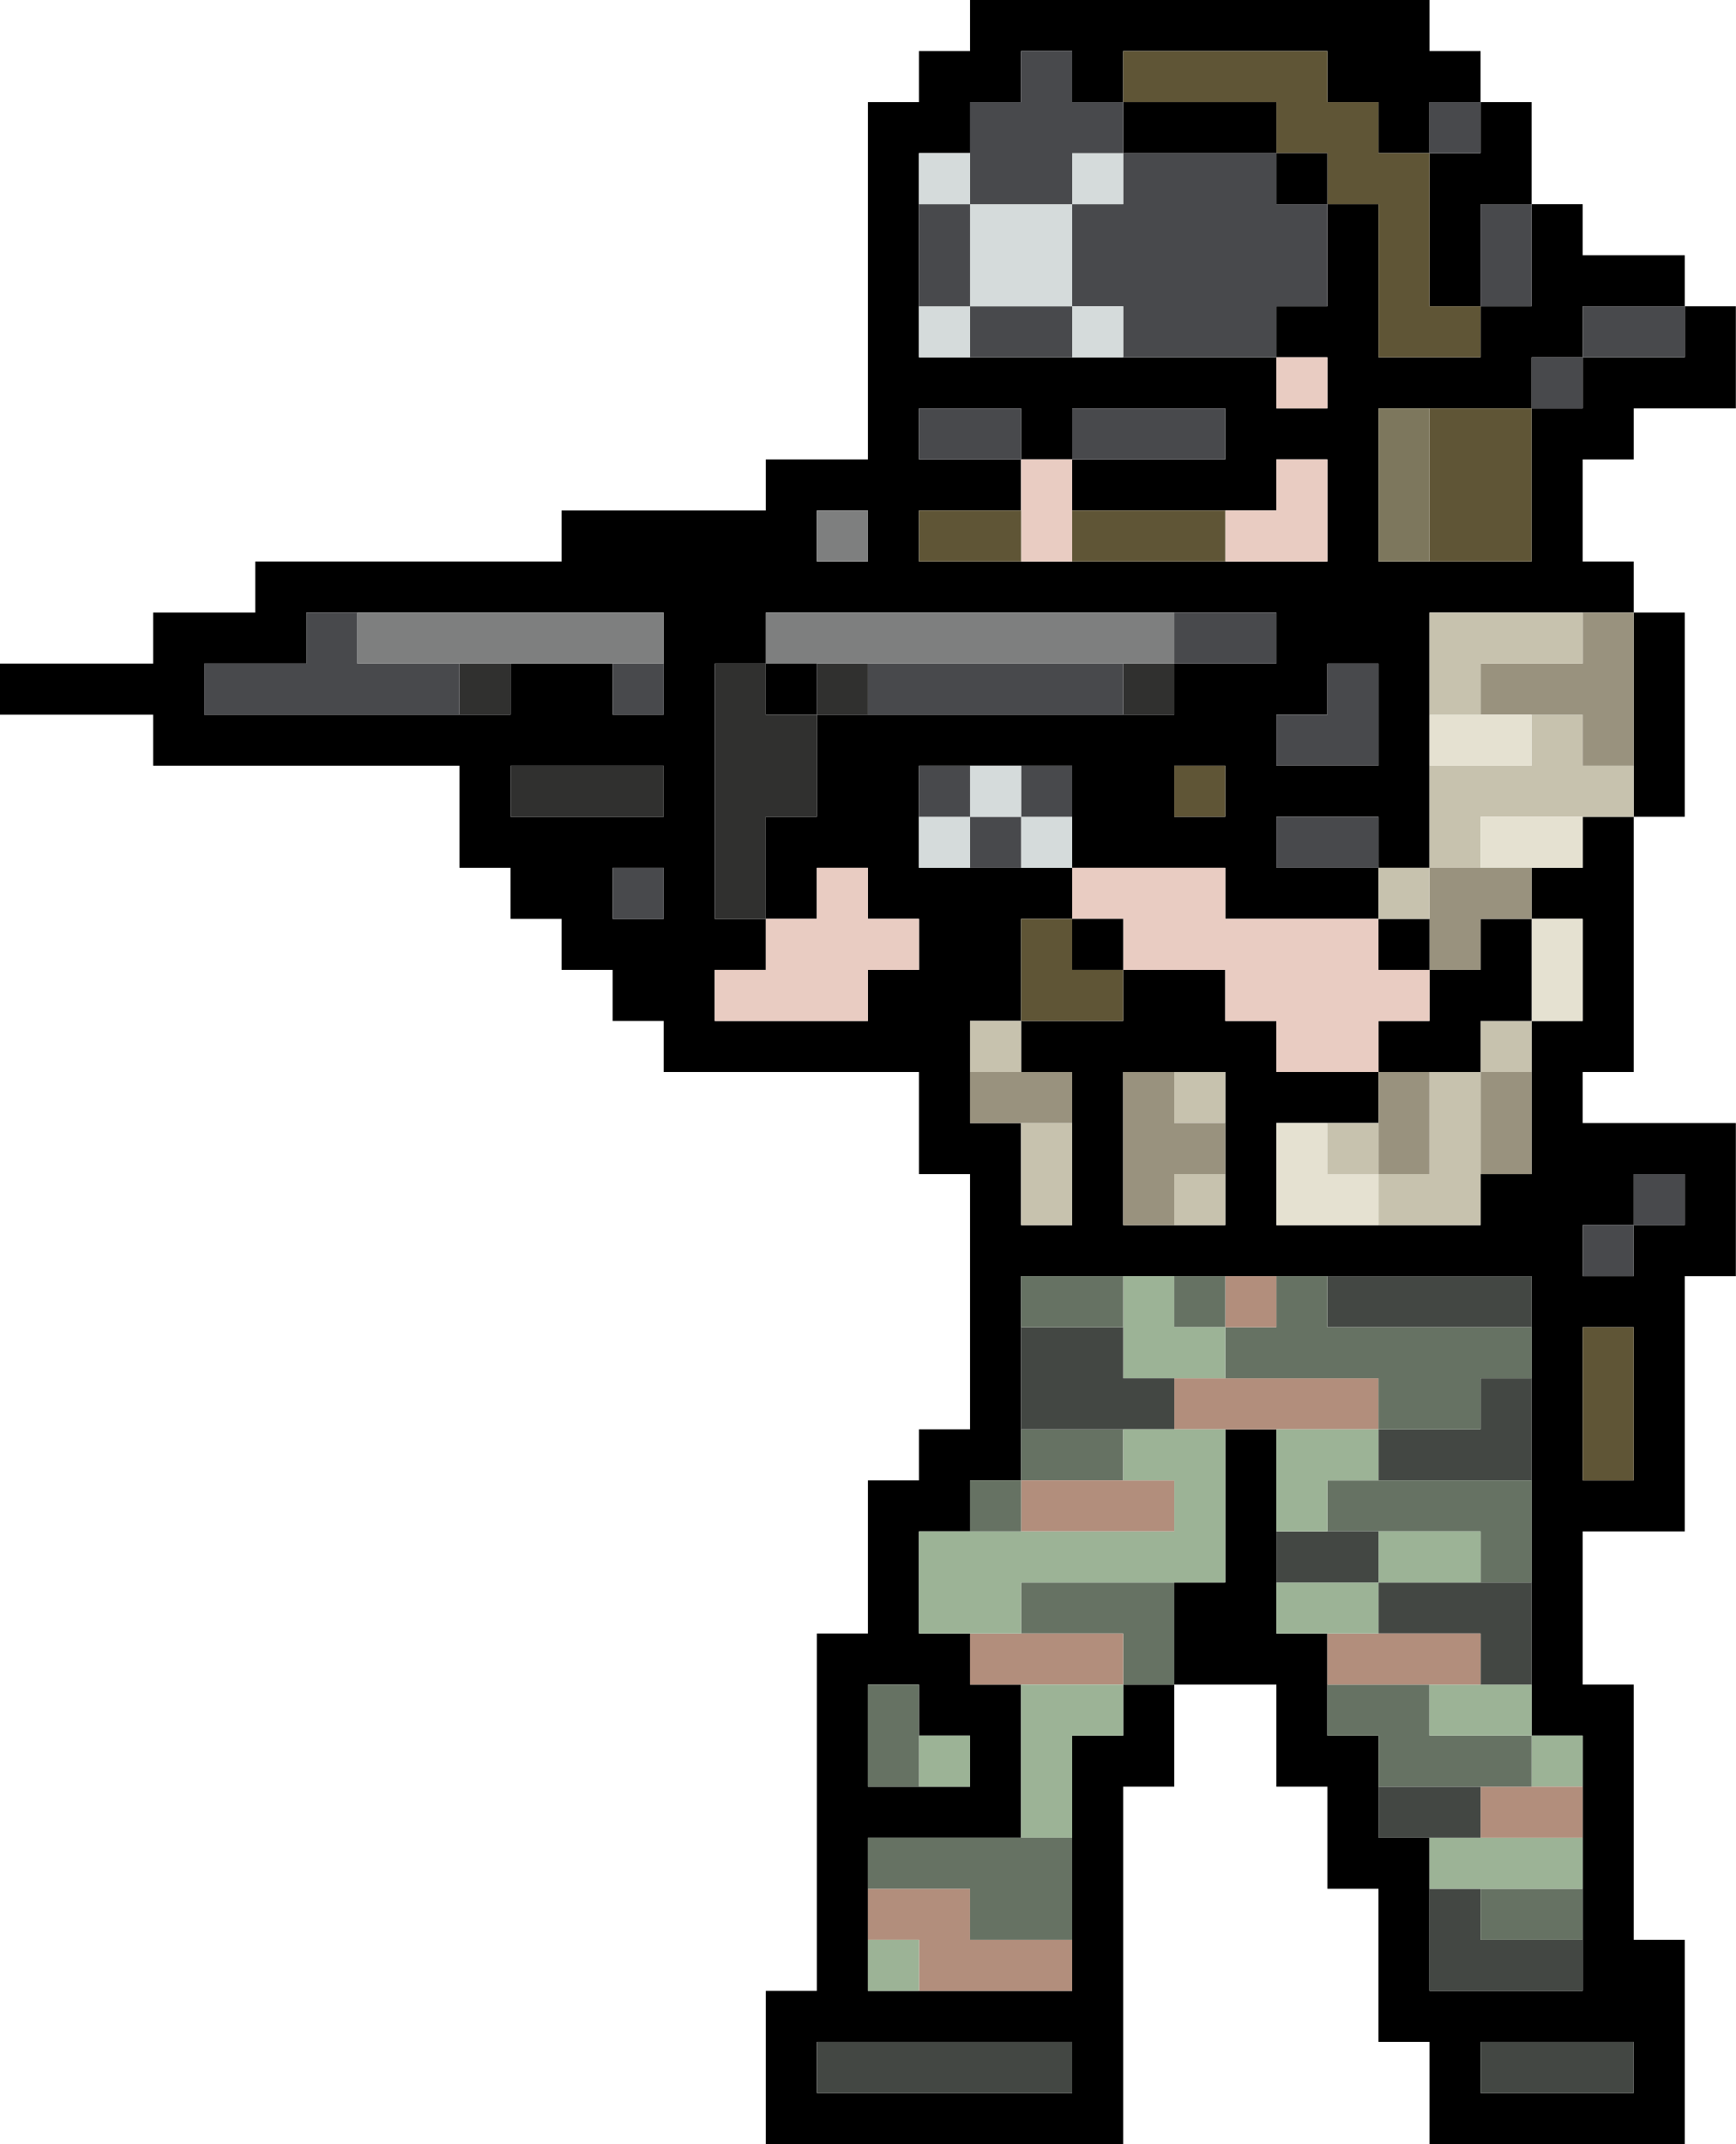
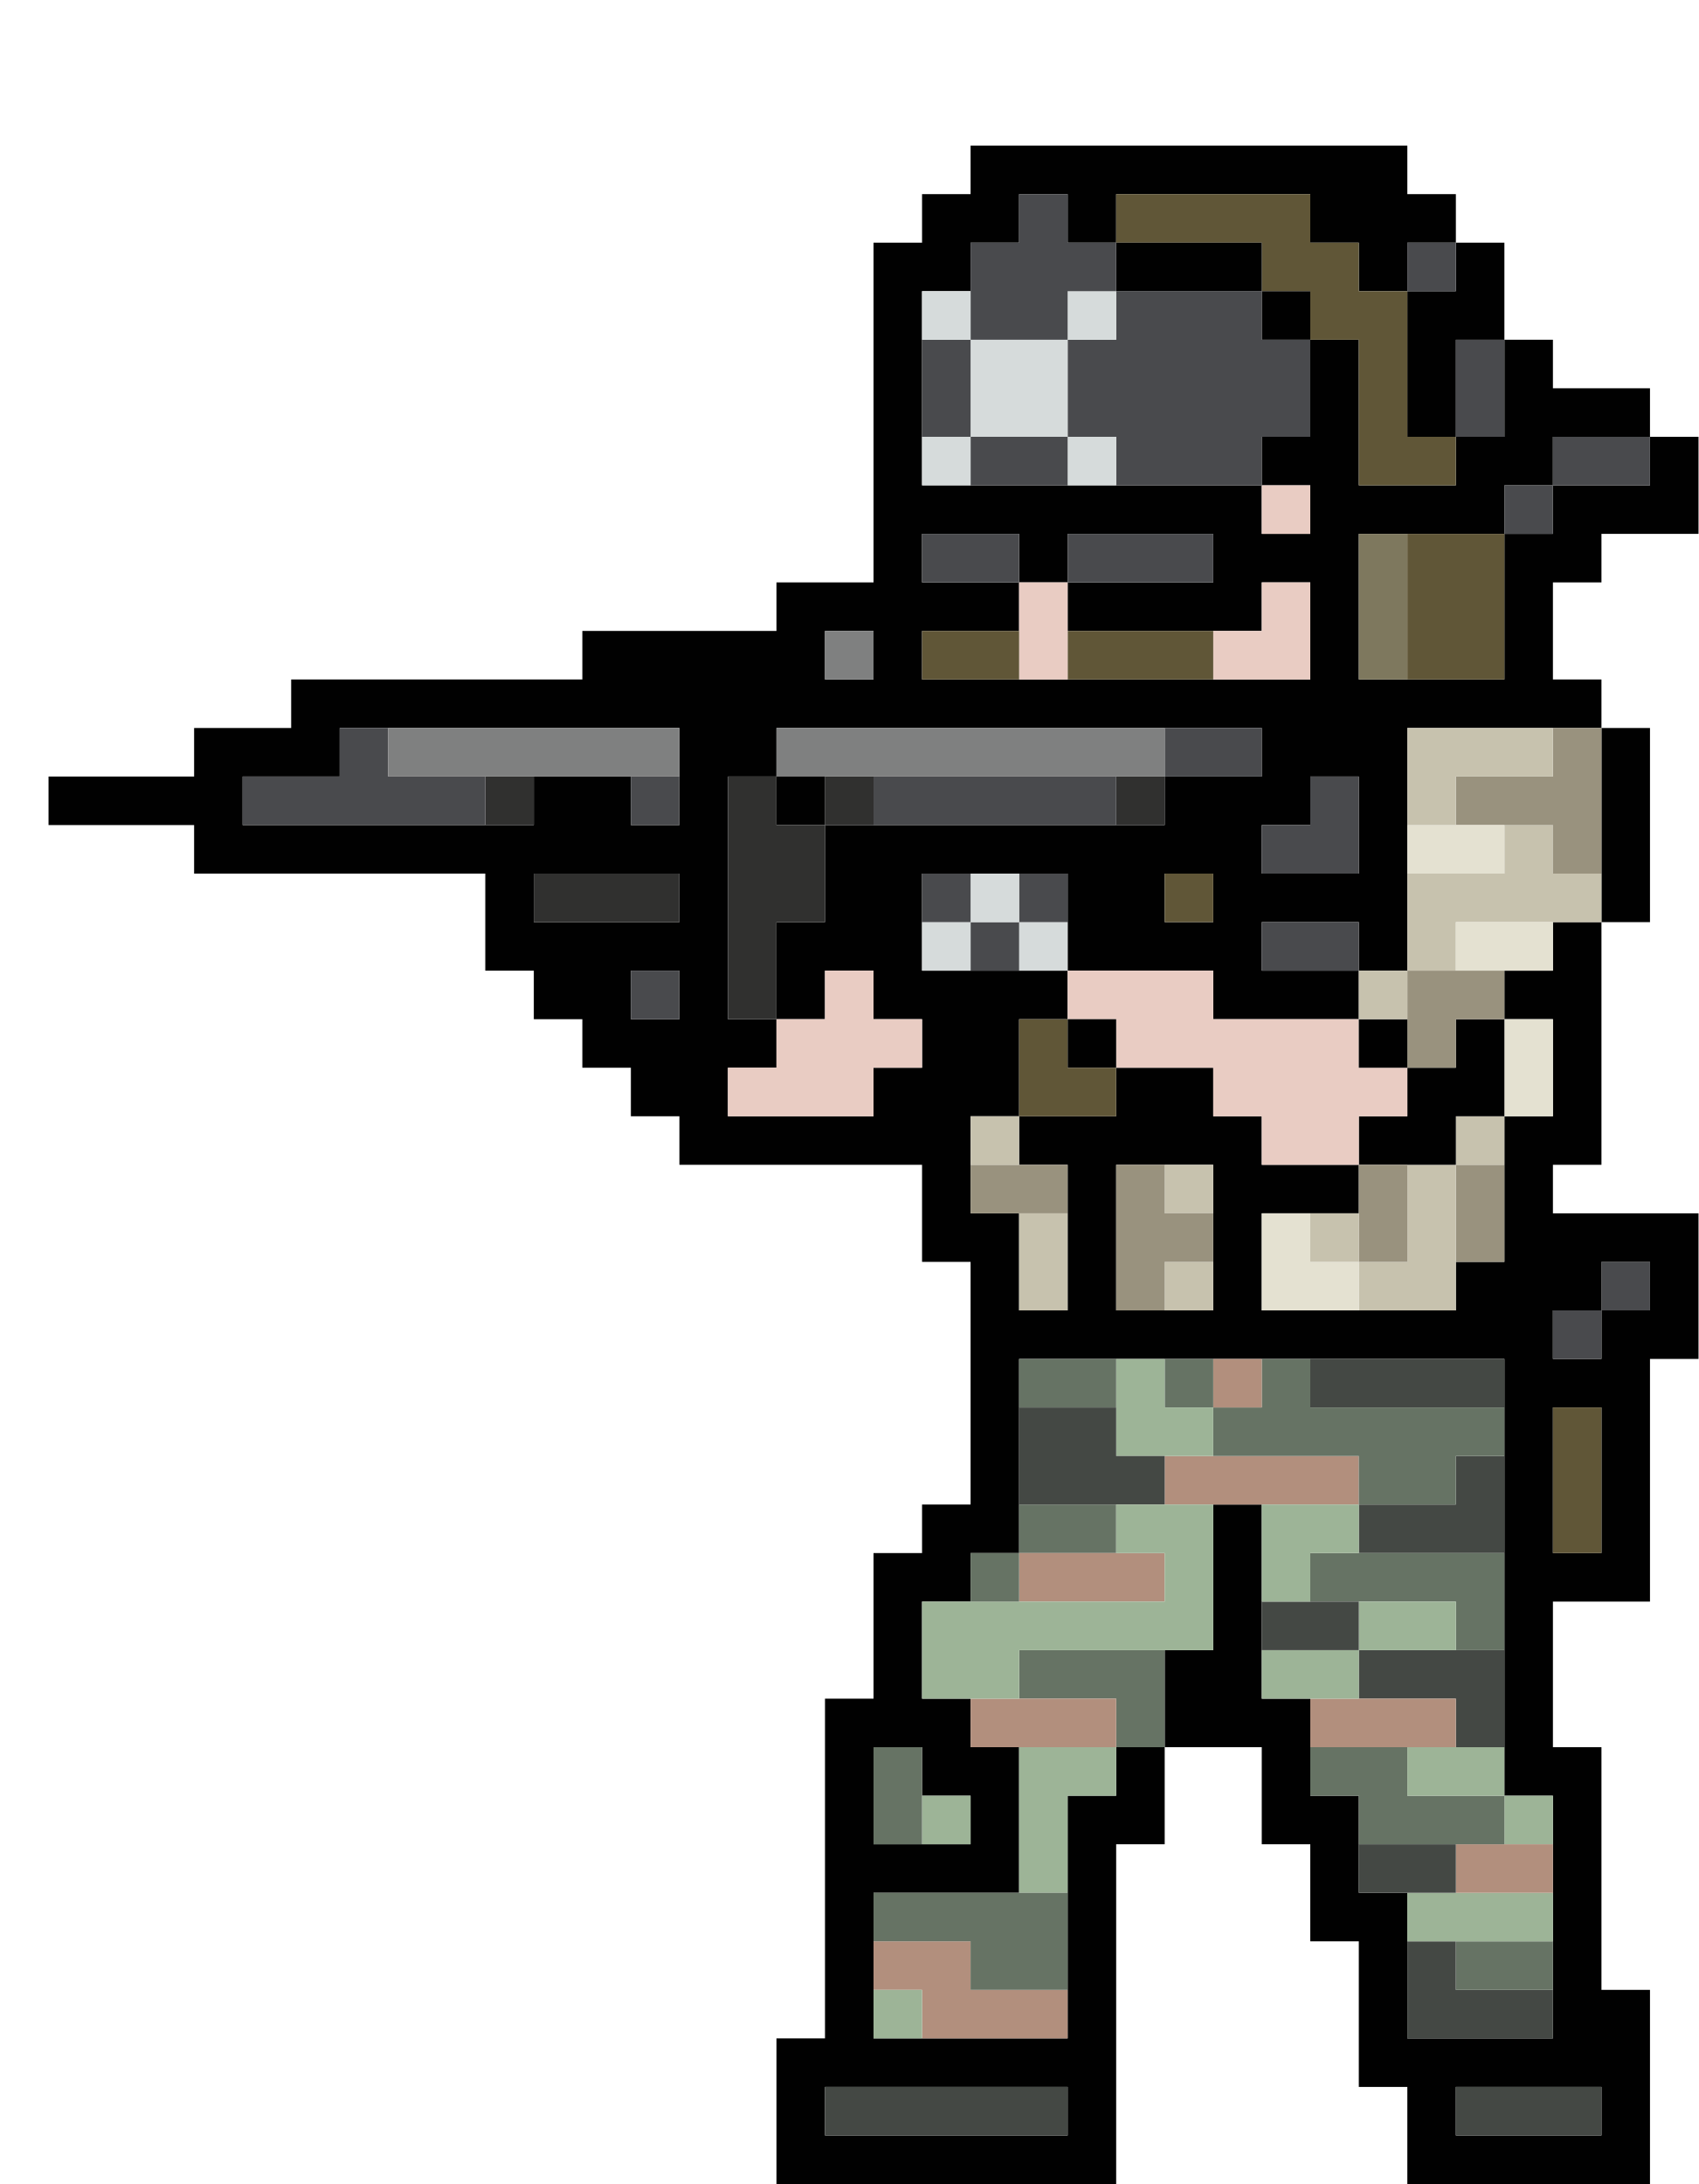
- <svg xmlns="http://www.w3.org/2000/svg" id="Layer_1" data-name="Layer 1" viewBox="0 0 68 84">
+ <svg xmlns="http://www.w3.org/2000/svg" id="Layer_1" data-name="Layer 1" viewBox="0 0 70 90">
  <defs>
    <style>
      .cls-1 {
-         fill: #9cb396;
+         fill: #9db497;
      }

      .cls-2 {
-         fill: #5f5536;
+         fill: #e9ccc3;
      }

      .cls-3 {
        fill: #30302f;
      }

      .cls-4 {
-         fill: #7d775d;
+         fill: #7f8080;
      }

      .cls-5 {
-         fill: #7e7f7f;
+         fill: #e4e1d1;
      }

      .cls-6 {
-         fill: #434743;
+         fill: #b28f7d;
      }

      .cls-7 {
-         fill: #e9ccc2;
+         fill: #d6dbdb;
      }

      .cls-8 {
        fill: #99927e;
      }

      .cls-9 {
-         fill: #d5dbdb;
+         fill: #605637;
      }

      .cls-10 {
-         fill: #667263;
+         fill: #c7c2ae;
      }

      .cls-11 {
-         fill: #e5e1d1;
+         fill: #494a4d;
      }

      .cls-12 {
-         fill: #c7c2ae;
+         fill: #010101;
      }

      .cls-13 {
-         fill: #b28e7c;
+         fill: #7e785e;
      }

      .cls-14 {
-         fill: #48494c;
+         fill: #444844;
+       }
+ 
+       .cls-15 {
+         fill: #667364;
      }
    </style>
  </defs>
-   <rect class="cls-14" x="64" y="46" width="2" height="2" />
-   <path d="M66,12v2h-4v2h-2v6h-6v-6h6v-2h2v-2h4v-2h-4v-2h-2v4h-2v2h-4v-6h-2v4h-2v2h2v2h-2v-2h-14V6h2v-2h2v-2h2v2h2v-2h8v2h2v2h2v-2h2v-2h-2V0h-18v2h-2v2h-2v14h-4v2h-8v2h-12v2h-4v2H0v2h6v2h12v4h2v2h2v2h2v2h2v2h10v4h2v10h-2v2h-2v6h-2v14h-2v6h14v-14h2v-4h-2v2h-2v10h-8v-6h6v-6h-2v-2h-2v-4h2v-2h2v-8h20v18h2v10h-6v-6h-2v-4h-2v-4h-2v-8h-2v6h-2v4h4v4h2v4h2v6h2v4h10v-8h-2v-10h-2v-6h4v-10h2v-6h-6v-2h2v-10h-2v2h-2v2h2v4h-2v6h-2v2h-8v-4h4v-2h-4v-2h-2v-2h-4v2h-4v2h2v6h-2v-4h-2v-4h2v-4h2v-2h-6v-4h6v4h6v2h6v-2h-4v-2h4v2h2v-10h8v-2h-2v-4h2v-2h4v-4h-2ZM36,80h6v2h-10v-2h4ZM38,68v2h-4v-4h2v2h2ZM64,82h-6v-2h6v2ZM64,54v4h-2v-6h2v2ZM66,46v2h-2v2h-2v-2h2v-2h2ZM44,46v-4h4v6h-4v-2ZM36,16h4v2h2v-2h6v2h-6v2h8v-2h2v4h-16v-2h4v-2h-4v-2ZM34,20v2h-2v-2h2ZM16,28h-8v-2h4v-2h14v4h-2v-2h-4v2h-4ZM20,30h6v2h-6v-2ZM24,34h2v2h-2v-2ZM40,28h-8v4h-2v4h2v-2h2v2h2v2h-2v2h-6v-2h2v-2h-2v-10h2v-2h20v2h-4v2h-6ZM46,32v-2h2v2h-2ZM54,28v2h-4v-2h2v-2h2v2Z" />
-   <polygon class="cls-2" points="62 54 62 56 62 58 64 58 64 56 64 54 64 52 62 52 62 54" />
-   <rect class="cls-14" x="62" y="48" width="2" height="2" />
-   <polygon points="64 28 64 30 64 32 66 32 66 30 66 28 66 26 66 24 64 24 64 26 64 28" />
-   <polygon class="cls-6" points="60 80 58 80 58 82 60 82 62 82 64 82 64 80 62 80 60 80" />
-   <rect class="cls-1" x="60" y="68" width="2" height="2" />
-   <polygon class="cls-12" points="62 30 62 28 60 28 60 30 58 30 56 30 56 32 56 34 58 34 58 32 60 32 62 32 64 32 64 30 62 30" />
-   <polygon class="cls-8" points="62 26 60 26 58 26 58 28 60 28 62 28 62 30 64 30 64 28 64 26 64 24 62 24 62 26" />
-   <polygon class="cls-14" points="62 12 62 14 64 14 66 14 66 12 64 12 62 12" />
-   <polygon class="cls-6" points="58 76 58 74 56 74 56 76 56 78 58 78 60 78 62 78 62 76 60 76 58 76" />
-   <polygon class="cls-10" points="58 74 58 76 60 76 62 76 62 74 60 74 58 74" />
-   <polygon class="cls-1" points="58 72 56 72 56 74 58 74 60 74 62 74 62 72 60 72 58 72" />
-   <polygon class="cls-13" points="58 70 58 72 60 72 62 72 62 70 60 70 58 70" />
-   <polygon class="cls-6" points="58 56 56 56 54 56 54 58 56 58 58 58 60 58 60 56 60 54 58 54 58 56" />
-   <polygon class="cls-8" points="58 44 58 46 60 46 60 44 60 42 58 42 58 44" />
-   <rect class="cls-12" x="58" y="40" width="2" height="2" />
-   <polygon class="cls-11" points="60 40 62 40 62 38 62 36 60 36 60 38 60 40" />
-   <rect class="cls-14" x="60" y="14" width="2" height="2" />
-   <polygon class="cls-6" points="58 70 56 70 54 70 54 72 56 72 58 72 58 70" />
-   <polygon class="cls-10" points="56 68 56 66 54 66 52 66 52 68 54 68 54 70 56 70 58 70 60 70 60 68 58 68 56 68" />
-   <polygon class="cls-1" points="56 66 56 68 58 68 60 68 60 66 58 66 56 66" />
-   <polygon class="cls-6" points="56 62 54 62 54 64 56 64 58 64 58 66 60 66 60 64 60 62 58 62 56 62" />
-   <polygon class="cls-10" points="56 58 54 58 52 58 52 60 54 60 56 60 58 60 58 62 60 62 60 60 60 58 58 58 56 58" />
-   <polygon class="cls-12" points="58 42 56 42 56 44 56 46 54 46 54 48 56 48 58 48 58 46 58 44 58 42" />
-   <polygon points="58 38 56 38 56 40 54 40 54 42 56 42 58 42 58 40 60 40 60 38 60 36 58 36 58 38" />
-   <polygon class="cls-11" points="58 32 58 34 60 34 62 34 62 32 60 32 58 32" />
-   <polygon class="cls-11" points="60 30 60 28 58 28 56 28 56 30 58 30 60 30" />
-   <polygon class="cls-14" points="58 10 58 12 60 12 60 10 60 8 58 8 58 10" />
-   <polygon class="cls-13" points="56 66 58 66 58 64 56 64 54 64 52 64 52 66 54 66 56 66" />
-   <polygon class="cls-1" points="56 62 58 62 58 60 56 60 54 60 54 62 56 62" />
-   <polygon class="cls-8" points="56 46 56 44 56 42 54 42 54 44 54 46 56 46" />
-   <polygon class="cls-8" points="56 34 56 36 56 38 58 38 58 36 60 36 60 34 58 34 56 34" />
-   <polygon class="cls-12" points="58 26 60 26 62 26 62 24 60 24 58 24 56 24 56 26 56 28 58 28 58 26" />
-   <polygon class="cls-2" points="56 16 56 18 56 20 56 22 58 22 60 22 60 20 60 18 60 16 58 16 56 16" />
-   <polygon points="56 6 56 8 56 10 56 12 58 12 58 10 58 8 60 8 60 6 60 4 58 4 58 6 56 6" />
-   <rect class="cls-14" x="56" y="4" width="2" height="2" />
-   <polygon class="cls-1" points="54 62 52 62 50 62 50 64 52 64 54 64 54 62" />
-   <polygon class="cls-6" points="54 62 54 60 52 60 50 60 50 62 52 62 54 62" />
-   <polygon class="cls-13" points="54 56 54 54 52 54 50 54 48 54 46 54 46 56 48 56 50 56 52 56 54 56" />
-   <polygon class="cls-6" points="54 52 56 52 58 52 60 52 60 50 58 50 56 50 54 50 52 50 52 52 54 52" />
-   <polygon class="cls-11" points="52 46 52 44 50 44 50 46 50 48 52 48 54 48 54 46 52 46" />
-   <rect class="cls-12" x="52" y="44" width="2" height="2" />
-   <polygon class="cls-7" points="56 40 56 38 54 38 54 36 52 36 50 36 48 36 48 34 46 34 44 34 42 34 42 36 44 36 44 38 46 38 48 38 48 40 50 40 50 42 52 42 54 42 54 40 56 40" />
-   <rect x="54" y="36" width="2" height="2" />
-   <rect class="cls-12" x="54" y="34" width="2" height="2" />
-   <polygon class="cls-4" points="56 18 56 16 54 16 54 18 54 20 54 22 56 22 56 20 56 18" />
-   <polygon class="cls-2" points="56 10 56 8 56 6 54 6 54 4 52 4 52 2 50 2 48 2 46 2 44 2 44 4 46 4 48 4 50 4 50 6 52 6 52 8 54 8 54 10 54 12 54 14 56 14 58 14 58 12 56 12 56 10" />
-   <polygon class="cls-1" points="52 58 54 58 54 56 52 56 50 56 50 58 50 60 52 60 52 58" />
-   <polygon class="cls-14" points="52 32 50 32 50 34 52 34 54 34 54 32 52 32" />
-   <polygon class="cls-14" points="52 28 50 28 50 30 52 30 54 30 54 28 54 26 52 26 52 28" />
-   <polygon class="cls-10" points="48 52 48 54 50 54 52 54 54 54 54 56 56 56 58 56 58 54 60 54 60 52 58 52 56 52 54 52 52 52 52 50 50 50 50 52 48 52" />
-   <rect class="cls-13" x="48" y="50" width="2" height="2" />
-   <rect class="cls-7" x="50" y="14" width="2" height="2" />
-   <rect x="50" y="6" width="2" height="2" />
-   <rect class="cls-10" x="46" y="50" width="2" height="2" />
-   <rect class="cls-12" x="46" y="46" width="2" height="2" />
-   <rect class="cls-12" x="46" y="42" width="2" height="2" />
-   <polygon class="cls-7" points="50 22 52 22 52 20 52 18 50 18 50 20 48 20 48 22 50 22" />
-   <polygon class="cls-14" points="50 6 48 6 46 6 44 6 44 8 42 8 42 10 42 12 44 12 44 14 46 14 48 14 50 14 50 12 52 12 52 10 52 8 50 8 50 6" />
-   <polygon class="cls-10" points="46 62 44 62 42 62 40 62 40 64 42 64 44 64 44 66 46 66 46 64 46 62" />
-   <polygon class="cls-1" points="44 54 46 54 48 54 48 52 46 52 46 50 44 50 44 52 44 54" />
-   <polygon class="cls-8" points="46 46 48 46 48 44 46 44 46 42 44 42 44 44 44 46 44 48 46 48 46 46" />
-   <rect class="cls-2" x="46" y="30" width="2" height="2" />
-   <polygon class="cls-14" points="48 26 50 26 50 24 48 24 46 24 46 26 48 26" />
-   <polygon class="cls-13" points="42 64 40 64 38 64 38 66 40 66 42 66 44 66 44 64 42 64" />
-   <polygon class="cls-10" points="44 58 44 56 42 56 40 56 40 58 42 58 44 58" />
-   <polygon class="cls-6" points="44 56 46 56 46 54 44 54 44 52 42 52 40 52 40 54 40 56 42 56 44 56" />
-   <polygon class="cls-10" points="44 52 44 50 42 50 40 50 40 52 42 52 44 52" />
-   <rect class="cls-3" x="44" y="26" width="2" height="2" />
-   <polygon class="cls-14" points="46 18 48 18 48 16 46 16 44 16 42 16 42 18 44 18 46 18" />
-   <polygon points="46 6 48 6 50 6 50 4 48 4 46 4 44 4 44 6 46 6" />
-   <polygon class="cls-1" points="40 66 40 68 40 70 40 72 42 72 42 70 42 68 44 68 44 66 42 66 40 66" />
-   <polygon class="cls-13" points="42 60 44 60 46 60 46 58 44 58 42 58 40 58 40 60 42 60" />
-   <polygon class="cls-12" points="40 46 40 48 42 48 42 46 42 44 40 44 40 46" />
-   <rect x="42" y="36" width="2" height="2" />
-   <polygon class="cls-14" points="44 26 42 26 40 26 38 26 36 26 34 26 34 28 36 28 38 28 40 28 42 28 44 28 44 26" />
-   <polygon class="cls-2" points="44 22 46 22 48 22 48 20 46 20 44 20 42 20 42 22 44 22" />
-   <rect class="cls-9" x="42" y="12" width="2" height="2" />
-   <rect class="cls-9" x="42" y="6" width="2" height="2" />
-   <polygon class="cls-13" points="38 76 38 74 36 74 34 74 34 76 36 76 36 78 38 78 40 78 42 78 42 76 40 76 38 76" />
-   <polygon class="cls-10" points="38 72 36 72 34 72 34 74 36 74 38 74 38 76 40 76 42 76 42 74 42 72 40 72 38 72" />
-   <polygon class="cls-1" points="40 62 42 62 44 62 46 62 48 62 48 60 48 58 48 56 46 56 44 56 44 58 46 58 46 60 44 60 42 60 40 60 38 60 36 60 36 62 36 64 38 64 40 64 40 62" />
-   <rect class="cls-10" x="38" y="58" width="2" height="2" />
-   <polygon class="cls-8" points="38 44 40 44 42 44 42 42 40 42 38 42 38 44" />
-   <rect class="cls-12" x="38" y="40" width="2" height="2" />
-   <polygon class="cls-2" points="42 36 40 36 40 38 40 40 42 40 44 40 44 38 42 38 42 36" />
-   <rect class="cls-9" x="40" y="32" width="2" height="2" />
-   <rect class="cls-14" x="40" y="30" width="2" height="2" />
-   <polygon class="cls-7" points="40 22 42 22 42 20 42 18 40 18 40 20 40 22" />
-   <polygon class="cls-14" points="40 12 38 12 38 14 40 14 42 14 42 12 40 12" />
-   <rect class="cls-1" x="36" y="68" width="2" height="2" />
-   <rect class="cls-14" x="38" y="32" width="2" height="2" />
-   <rect class="cls-9" x="38" y="30" width="2" height="2" />
-   <polygon class="cls-2" points="38 20 36 20 36 22 38 22 40 22 40 20 38 20" />
-   <polygon class="cls-14" points="40 18 40 16 38 16 36 16 36 18 38 18 40 18" />
-   <polygon class="cls-9" points="38 8 38 10 38 12 40 12 42 12 42 10 42 8 40 8 38 8" />
-   <polygon class="cls-14" points="40 8 42 8 42 6 44 6 44 4 42 4 42 2 40 2 40 4 38 4 38 6 38 8 40 8" />
-   <rect class="cls-1" x="34" y="76" width="2" height="2" />
-   <polygon class="cls-10" points="34 66 34 68 34 70 36 70 36 68 36 66 34 66" />
-   <rect class="cls-9" x="36" y="32" width="2" height="2" />
-   <rect class="cls-14" x="36" y="30" width="2" height="2" />
-   <rect class="cls-9" x="36" y="12" width="2" height="2" />
-   <polygon class="cls-14" points="38 10 38 8 36 8 36 10 36 12 38 12 38 10" />
-   <rect class="cls-9" x="36" y="6" width="2" height="2" />
-   <polygon class="cls-6" points="32 82 34 82 36 82 38 82 40 82 42 82 42 80 40 80 38 80 36 80 34 80 32 80 32 82" />
-   <rect class="cls-3" x="32" y="26" width="2" height="2" />
-   <polygon class="cls-5" points="34 26 36 26 38 26 40 26 42 26 44 26 46 26 46 24 44 24 42 24 40 24 38 24 36 24 34 24 32 24 30 24 30 26 32 26 34 26" />
-   <rect class="cls-5" x="32" y="20" width="2" height="2" />
-   <rect x="30" y="26" width="2" height="2" />
-   <polygon class="cls-7" points="28 38 28 40 30 40 32 40 34 40 34 38 36 38 36 36 34 36 34 34 32 34 32 36 30 36 30 38 28 38" />
-   <polygon class="cls-3" points="30 26 28 26 28 28 28 30 28 32 28 34 28 36 30 36 30 34 30 32 32 32 32 30 32 28 30 28 30 26" />
-   <rect class="cls-14" x="24" y="34" width="2" height="2" />
-   <rect class="cls-14" x="24" y="26" width="2" height="2" />
-   <polygon class="cls-3" points="24 32 26 32 26 30 24 30 22 30 20 30 20 32 22 32 24 32" />
-   <rect class="cls-3" x="18" y="26" width="2" height="2" />
-   <polygon class="cls-14" points="16 26 14 26 14 24 12 24 12 26 10 26 8 26 8 28 10 28 12 28 14 28 16 28 18 28 18 26 16 26" />
-   <polygon class="cls-5" points="16 26 18 26 20 26 22 26 24 26 26 26 26 24 24 24 22 24 20 24 18 24 16 24 14 24 14 26 16 26" />
+   <rect class="cls-11" x="66" y="52" width="2" height="2" />
+   <path class="cls-12" d="M68,18v2h-4v2h-2v6h-6v-6h6v-2h2v-2h4v-2h-4v-2h-2v4h-2v2h-4v-6h-2v4h-2v2h2v2h-2v-2h-14v-8h2v-2h2v-2h2v2h2v-2h8v2h2v2h2v-2h2v-2h-2v-2h-18v2h-2v2h-2v14h-4v2h-8v2h-12v2h-4v2H2v2h6v2h12v4h2v2h2v2h2v2h2v2h10v4h2v10h-2v2h-2v6h-2v14h-2v6h14v-14h2v-4h-2v2h-2v10h-8v-6h6v-6h-2v-2h-2v-4h2v-2h2v-8h20v18h2v10h-6v-6h-2v-4h-2v-4h-2v-8h-2v6h-2v4h4v4h2v4h2v6h2v4h10v-8h-2v-10h-2v-6h4v-10h2v-6h-6v-2h2v-10h-2v2h-2v2h2v4h-2v6h-2v2h-8v-4h4v-2h-4v-2h-2v-2h-4v2h-4v2h2v6h-2v-4h-2v-4h2v-4h2v-2h-6v-4h6v4h6v2h6v-2h-4v-2h4v2h2v-10h8v-2h-2v-4h2v-2h4v-4h-2ZM38,86h6v2h-10v-2h4ZM40,74v2h-4v-4h2v2h2ZM66,88h-6v-2h6v2ZM66,60v4h-2v-6h2v2ZM68,52v2h-2v2h-2v-2h2v-2h2ZM46,52v-4h4v6h-4v-2ZM38,22h4v2h2v-2h6v2h-6v2h8v-2h2v4h-16v-2h4v-2h-4v-2ZM36,26v2h-2v-2h2ZM18,34h-8v-2h4v-2h14v4h-2v-2h-4v2h-4ZM22,36h6v2h-6v-2ZM26,40h2v2h-2v-2ZM42,34h-8v4h-2v4h2v-2h2v2h2v2h-2v2h-6v-2h2v-2h-2v-10h2v-2h20v2h-4v2h-6ZM48,38v-2h2v2h-2ZM56,34v2h-4v-2h2v-2h2v2Z" />
+   <polygon class="cls-9" points="64 60 64 62 64 64 66 64 66 62 66 60 66 58 64 58 64 60" />
+   <rect class="cls-11" x="64" y="54" width="2" height="2" />
+   <polygon class="cls-12" points="66 34 66 36 66 38 68 38 68 36 68 34 68 32 68 30 66 30 66 32 66 34" />
+   <polygon class="cls-14" points="62 86 60 86 60 88 62 88 64 88 66 88 66 86 64 86 62 86" />
+   <rect class="cls-1" x="62" y="74" width="2" height="2" />
+   <polygon class="cls-10" points="64 36 64 34 62 34 62 36 60 36 58 36 58 38 58 40 60 40 60 38 62 38 64 38 66 38 66 36 64 36" />
+   <polygon class="cls-8" points="64 32 62 32 60 32 60 34 62 34 64 34 64 36 66 36 66 34 66 32 66 30 64 30 64 32" />
+   <polygon class="cls-11" points="64 18 64 20 66 20 68 20 68 18 66 18 64 18" />
+   <polygon class="cls-14" points="60 82 60 80 58 80 58 82 58 84 60 84 62 84 64 84 64 82 62 82 60 82" />
+   <polygon class="cls-15" points="60 80 60 82 62 82 64 82 64 80 62 80 60 80" />
+   <polygon class="cls-1" points="60 78 58 78 58 80 60 80 62 80 64 80 64 78 62 78 60 78" />
+   <polygon class="cls-6" points="60 76 60 78 62 78 64 78 64 76 62 76 60 76" />
+   <polygon class="cls-14" points="60 62 58 62 56 62 56 64 58 64 60 64 62 64 62 62 62 60 60 60 60 62" />
+   <polygon class="cls-8" points="60 50 60 52 62 52 62 50 62 48 60 48 60 50" />
+   <rect class="cls-10" x="60" y="46" width="2" height="2" />
+   <polygon class="cls-5" points="62 46 64 46 64 44 64 42 62 42 62 44 62 46" />
+   <rect class="cls-11" x="62" y="20" width="2" height="2" />
+   <polygon class="cls-14" points="60 76 58 76 56 76 56 78 58 78 60 78 60 76" />
+   <polygon class="cls-15" points="58 74 58 72 56 72 54 72 54 74 56 74 56 76 58 76 60 76 62 76 62 74 60 74 58 74" />
+   <polygon class="cls-1" points="58 72 58 74 60 74 62 74 62 72 60 72 58 72" />
+   <polygon class="cls-14" points="58 68 56 68 56 70 58 70 60 70 60 72 62 72 62 70 62 68 60 68 58 68" />
+   <polygon class="cls-15" points="58 64 56 64 54 64 54 66 56 66 58 66 60 66 60 68 62 68 62 66 62 64 60 64 58 64" />
+   <polygon class="cls-10" points="60 48 58 48 58 50 58 52 56 52 56 54 58 54 60 54 60 52 60 50 60 48" />
+   <polygon class="cls-12" points="60 44 58 44 58 46 56 46 56 48 58 48 60 48 60 46 62 46 62 44 62 42 60 42 60 44" />
+   <polygon class="cls-5" points="60 38 60 40 62 40 64 40 64 38 62 38 60 38" />
+   <polygon class="cls-5" points="62 36 62 34 60 34 58 34 58 36 60 36 62 36" />
+   <polygon class="cls-11" points="60 16 60 18 62 18 62 16 62 14 60 14 60 16" />
+   <polygon class="cls-6" points="58 72 60 72 60 70 58 70 56 70 54 70 54 72 56 72 58 72" />
+   <polygon class="cls-1" points="58 68 60 68 60 66 58 66 56 66 56 68 58 68" />
+   <polygon class="cls-8" points="58 52 58 50 58 48 56 48 56 50 56 52 58 52" />
+   <polygon class="cls-8" points="58 40 58 42 58 44 60 44 60 42 62 42 62 40 60 40 58 40" />
+   <polygon class="cls-10" points="60 32 62 32 64 32 64 30 62 30 60 30 58 30 58 32 58 34 60 34 60 32" />
+   <polygon class="cls-9" points="58 22 58 24 58 26 58 28 60 28 62 28 62 26 62 24 62 22 60 22 58 22" />
+   <polygon class="cls-12" points="58 12 58 14 58 16 58 18 60 18 60 16 60 14 62 14 62 12 62 10 60 10 60 12 58 12" />
+   <rect class="cls-11" x="58" y="10" width="2" height="2" />
+   <polygon class="cls-1" points="56 68 54 68 52 68 52 70 54 70 56 70 56 68" />
+   <polygon class="cls-14" points="56 68 56 66 54 66 52 66 52 68 54 68 56 68" />
+   <polygon class="cls-6" points="56 62 56 60 54 60 52 60 50 60 48 60 48 62 50 62 52 62 54 62 56 62" />
+   <polygon class="cls-14" points="56 58 58 58 60 58 62 58 62 56 60 56 58 56 56 56 54 56 54 58 56 58" />
+   <polygon class="cls-5" points="54 52 54 50 52 50 52 52 52 54 54 54 56 54 56 52 54 52" />
+   <rect class="cls-10" x="54" y="50" width="2" height="2" />
+   <polygon class="cls-2" points="58 46 58 44 56 44 56 42 54 42 52 42 50 42 50 40 48 40 46 40 44 40 44 42 46 42 46 44 48 44 50 44 50 46 52 46 52 48 54 48 56 48 56 46 58 46" />
+   <rect class="cls-12" x="56" y="42" width="2" height="2" />
+   <rect class="cls-10" x="56" y="40" width="2" height="2" />
+   <polygon class="cls-13" points="58 24 58 22 56 22 56 24 56 26 56 28 58 28 58 26 58 24" />
+   <polygon class="cls-9" points="58 16 58 14 58 12 56 12 56 10 54 10 54 8 52 8 50 8 48 8 46 8 46 10 48 10 50 10 52 10 52 12 54 12 54 14 56 14 56 16 56 18 56 20 58 20 60 20 60 18 58 18 58 16" />
+   <polygon class="cls-1" points="54 64 56 64 56 62 54 62 52 62 52 64 52 66 54 66 54 64" />
+   <polygon class="cls-11" points="54 38 52 38 52 40 54 40 56 40 56 38 54 38" />
+   <polygon class="cls-11" points="54 34 52 34 52 36 54 36 56 36 56 34 56 32 54 32 54 34" />
+   <polygon class="cls-15" points="50 58 50 60 52 60 54 60 56 60 56 62 58 62 60 62 60 60 62 60 62 58 60 58 58 58 56 58 54 58 54 56 52 56 52 58 50 58" />
+   <rect class="cls-6" x="50" y="56" width="2" height="2" />
+   <rect class="cls-2" x="52" y="20" width="2" height="2" />
+   <rect class="cls-12" x="52" y="12" width="2" height="2" />
+   <rect class="cls-15" x="48" y="56" width="2" height="2" />
+   <rect class="cls-10" x="48" y="52" width="2" height="2" />
+   <rect class="cls-10" x="48" y="48" width="2" height="2" />
+   <polygon class="cls-2" points="52 28 54 28 54 26 54 24 52 24 52 26 50 26 50 28 52 28" />
+   <polygon class="cls-11" points="52 12 50 12 48 12 46 12 46 14 44 14 44 16 44 18 46 18 46 20 48 20 50 20 52 20 52 18 54 18 54 16 54 14 52 14 52 12" />
+   <polygon class="cls-15" points="48 68 46 68 44 68 42 68 42 70 44 70 46 70 46 72 48 72 48 70 48 68" />
+   <polygon class="cls-1" points="46 60 48 60 50 60 50 58 48 58 48 56 46 56 46 58 46 60" />
+   <polygon class="cls-8" points="48 52 50 52 50 50 48 50 48 48 46 48 46 50 46 52 46 54 48 54 48 52" />
+   <rect class="cls-9" x="48" y="36" width="2" height="2" />
+   <polygon class="cls-11" points="50 32 52 32 52 30 50 30 48 30 48 32 50 32" />
+   <polygon class="cls-6" points="44 70 42 70 40 70 40 72 42 72 44 72 46 72 46 70 44 70" />
+   <polygon class="cls-15" points="46 64 46 62 44 62 42 62 42 64 44 64 46 64" />
+   <polygon class="cls-14" points="46 62 48 62 48 60 46 60 46 58 44 58 42 58 42 60 42 62 44 62 46 62" />
+   <polygon class="cls-15" points="46 58 46 56 44 56 42 56 42 58 44 58 46 58" />
+   <rect class="cls-3" x="46" y="32" width="2" height="2" />
+   <polygon class="cls-11" points="48 24 50 24 50 22 48 22 46 22 44 22 44 24 46 24 48 24" />
+   <polygon class="cls-12" points="48 12 50 12 52 12 52 10 50 10 48 10 46 10 46 12 48 12" />
+   <polygon class="cls-1" points="42 72 42 74 42 76 42 78 44 78 44 76 44 74 46 74 46 72 44 72 42 72" />
+   <polygon class="cls-6" points="44 66 46 66 48 66 48 64 46 64 44 64 42 64 42 66 44 66" />
+   <polygon class="cls-10" points="42 52 42 54 44 54 44 52 44 50 42 50 42 52" />
+   <rect class="cls-12" x="44" y="42" width="2" height="2" />
+   <polygon class="cls-11" points="46 32 44 32 42 32 40 32 38 32 36 32 36 34 38 34 40 34 42 34 44 34 46 34 46 32" />
+   <polygon class="cls-9" points="46 28 48 28 50 28 50 26 48 26 46 26 44 26 44 28 46 28" />
+   <rect class="cls-7" x="44" y="18" width="2" height="2" />
+   <rect class="cls-7" x="44" y="12" width="2" height="2" />
+   <polygon class="cls-6" points="40 82 40 80 38 80 36 80 36 82 38 82 38 84 40 84 42 84 44 84 44 82 42 82 40 82" />
+   <polygon class="cls-15" points="40 78 38 78 36 78 36 80 38 80 40 80 40 82 42 82 44 82 44 80 44 78 42 78 40 78" />
+   <polygon class="cls-1" points="42 68 44 68 46 68 48 68 50 68 50 66 50 64 50 62 48 62 46 62 46 64 48 64 48 66 46 66 44 66 42 66 40 66 38 66 38 68 38 70 40 70 42 70 42 68" />
+   <rect class="cls-15" x="40" y="64" width="2" height="2" />
+   <polygon class="cls-8" points="40 50 42 50 44 50 44 48 42 48 40 48 40 50" />
+   <rect class="cls-10" x="40" y="46" width="2" height="2" />
+   <polygon class="cls-9" points="44 42 42 42 42 44 42 46 44 46 46 46 46 44 44 44 44 42" />
+   <rect class="cls-7" x="42" y="38" width="2" height="2" />
+   <rect class="cls-11" x="42" y="36" width="2" height="2" />
+   <polygon class="cls-2" points="42 28 44 28 44 26 44 24 42 24 42 26 42 28" />
+   <polygon class="cls-11" points="42 18 40 18 40 20 42 20 44 20 44 18 42 18" />
+   <rect class="cls-1" x="38" y="74" width="2" height="2" />
+   <rect class="cls-11" x="40" y="38" width="2" height="2" />
+   <rect class="cls-7" x="40" y="36" width="2" height="2" />
+   <polygon class="cls-9" points="40 26 38 26 38 28 40 28 42 28 42 26 40 26" />
+   <polygon class="cls-11" points="42 24 42 22 40 22 38 22 38 24 40 24 42 24" />
+   <polygon class="cls-7" points="40 14 40 16 40 18 42 18 44 18 44 16 44 14 42 14 40 14" />
+   <polygon class="cls-11" points="42 14 44 14 44 12 46 12 46 10 44 10 44 8 42 8 42 10 40 10 40 12 40 14 42 14" />
+   <rect class="cls-1" x="36" y="82" width="2" height="2" />
+   <polygon class="cls-15" points="36 72 36 74 36 76 38 76 38 74 38 72 36 72" />
+   <rect class="cls-7" x="38" y="38" width="2" height="2" />
+   <rect class="cls-11" x="38" y="36" width="2" height="2" />
+   <rect class="cls-7" x="38" y="18" width="2" height="2" />
+   <polygon class="cls-11" points="40 16 40 14 38 14 38 16 38 18 40 18 40 16" />
+   <rect class="cls-7" x="38" y="12" width="2" height="2" />
+   <polygon class="cls-14" points="34 88 36 88 38 88 40 88 42 88 44 88 44 86 42 86 40 86 38 86 36 86 34 86 34 88" />
+   <rect class="cls-3" x="34" y="32" width="2" height="2" />
+   <polygon class="cls-4" points="36 32 38 32 40 32 42 32 44 32 46 32 48 32 48 30 46 30 44 30 42 30 40 30 38 30 36 30 34 30 32 30 32 32 34 32 36 32" />
+   <rect class="cls-4" x="34" y="26" width="2" height="2" />
+   <rect class="cls-12" x="32" y="32" width="2" height="2" />
+   <polygon class="cls-2" points="30 44 30 46 32 46 34 46 36 46 36 44 38 44 38 42 36 42 36 40 34 40 34 42 32 42 32 44 30 44" />
+   <polygon class="cls-3" points="32 32 30 32 30 34 30 36 30 38 30 40 30 42 32 42 32 40 32 38 34 38 34 36 34 34 32 34 32 32" />
+   <rect class="cls-11" x="26" y="40" width="2" height="2" />
+   <rect class="cls-11" x="26" y="32" width="2" height="2" />
+   <polygon class="cls-3" points="26 38 28 38 28 36 26 36 24 36 22 36 22 38 24 38 26 38" />
+   <rect class="cls-3" x="20" y="32" width="2" height="2" />
+   <polygon class="cls-11" points="18 32 16 32 16 30 14 30 14 32 12 32 10 32 10 34 12 34 14 34 16 34 18 34 20 34 20 32 18 32" />
+   <polygon class="cls-4" points="18 32 20 32 22 32 24 32 26 32 28 32 28 30 26 30 24 30 22 30 20 30 18 30 16 30 16 32 18 32" />
</svg>
